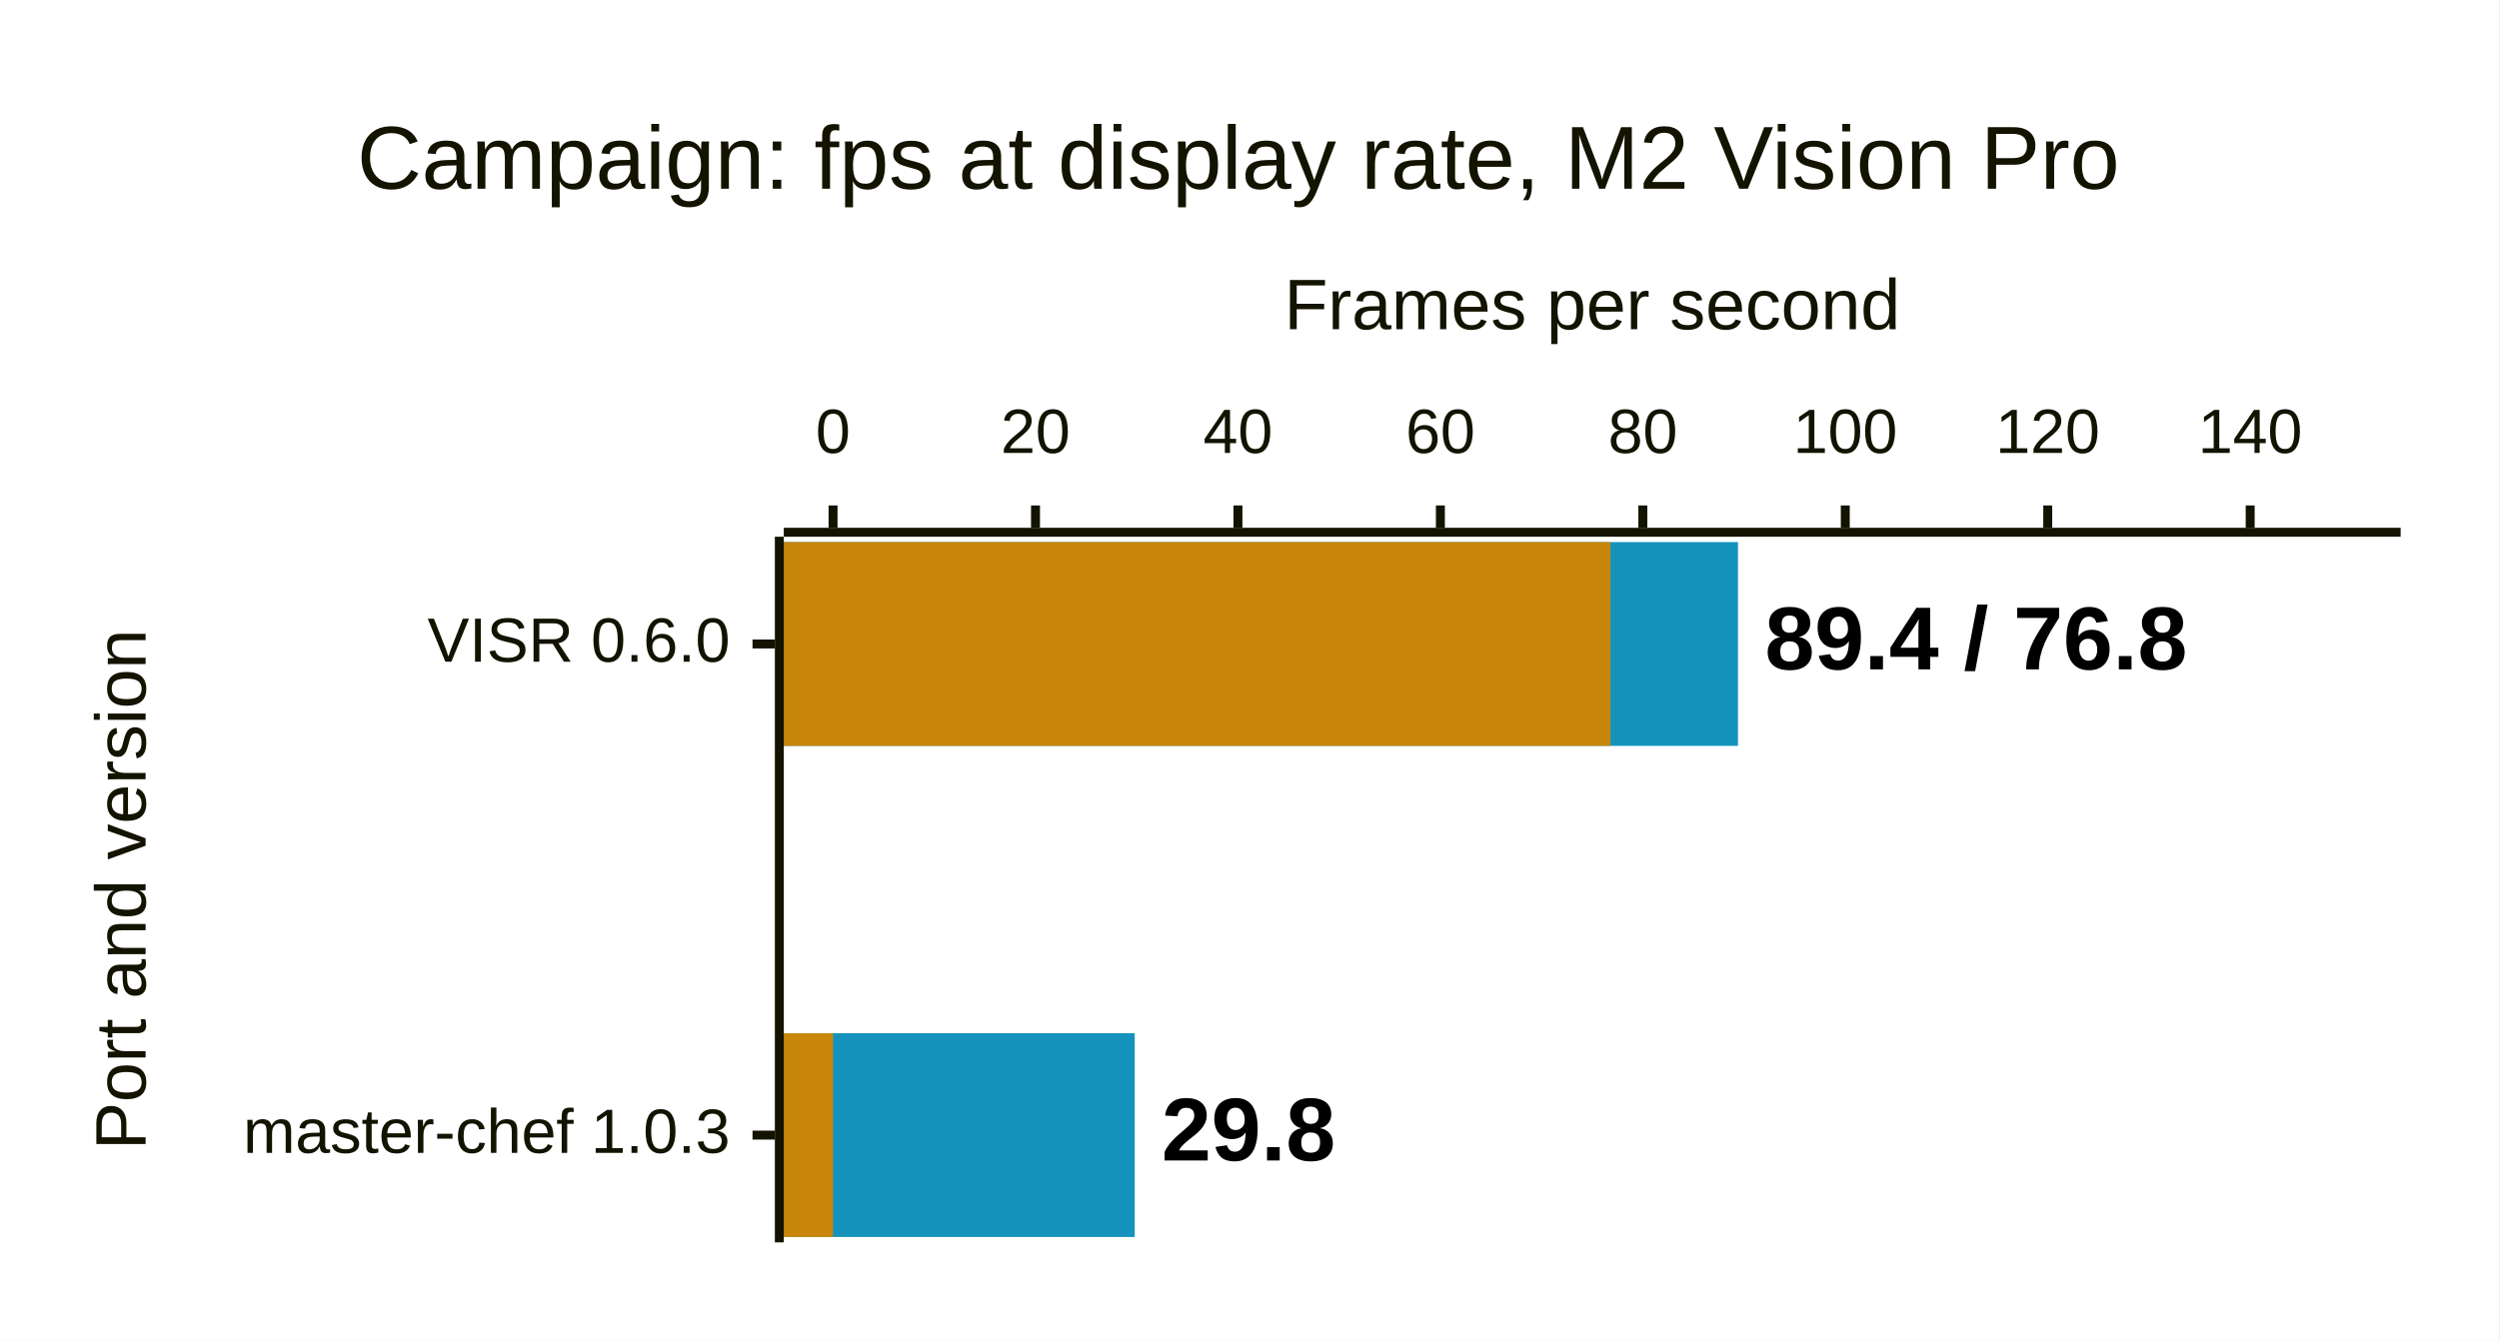
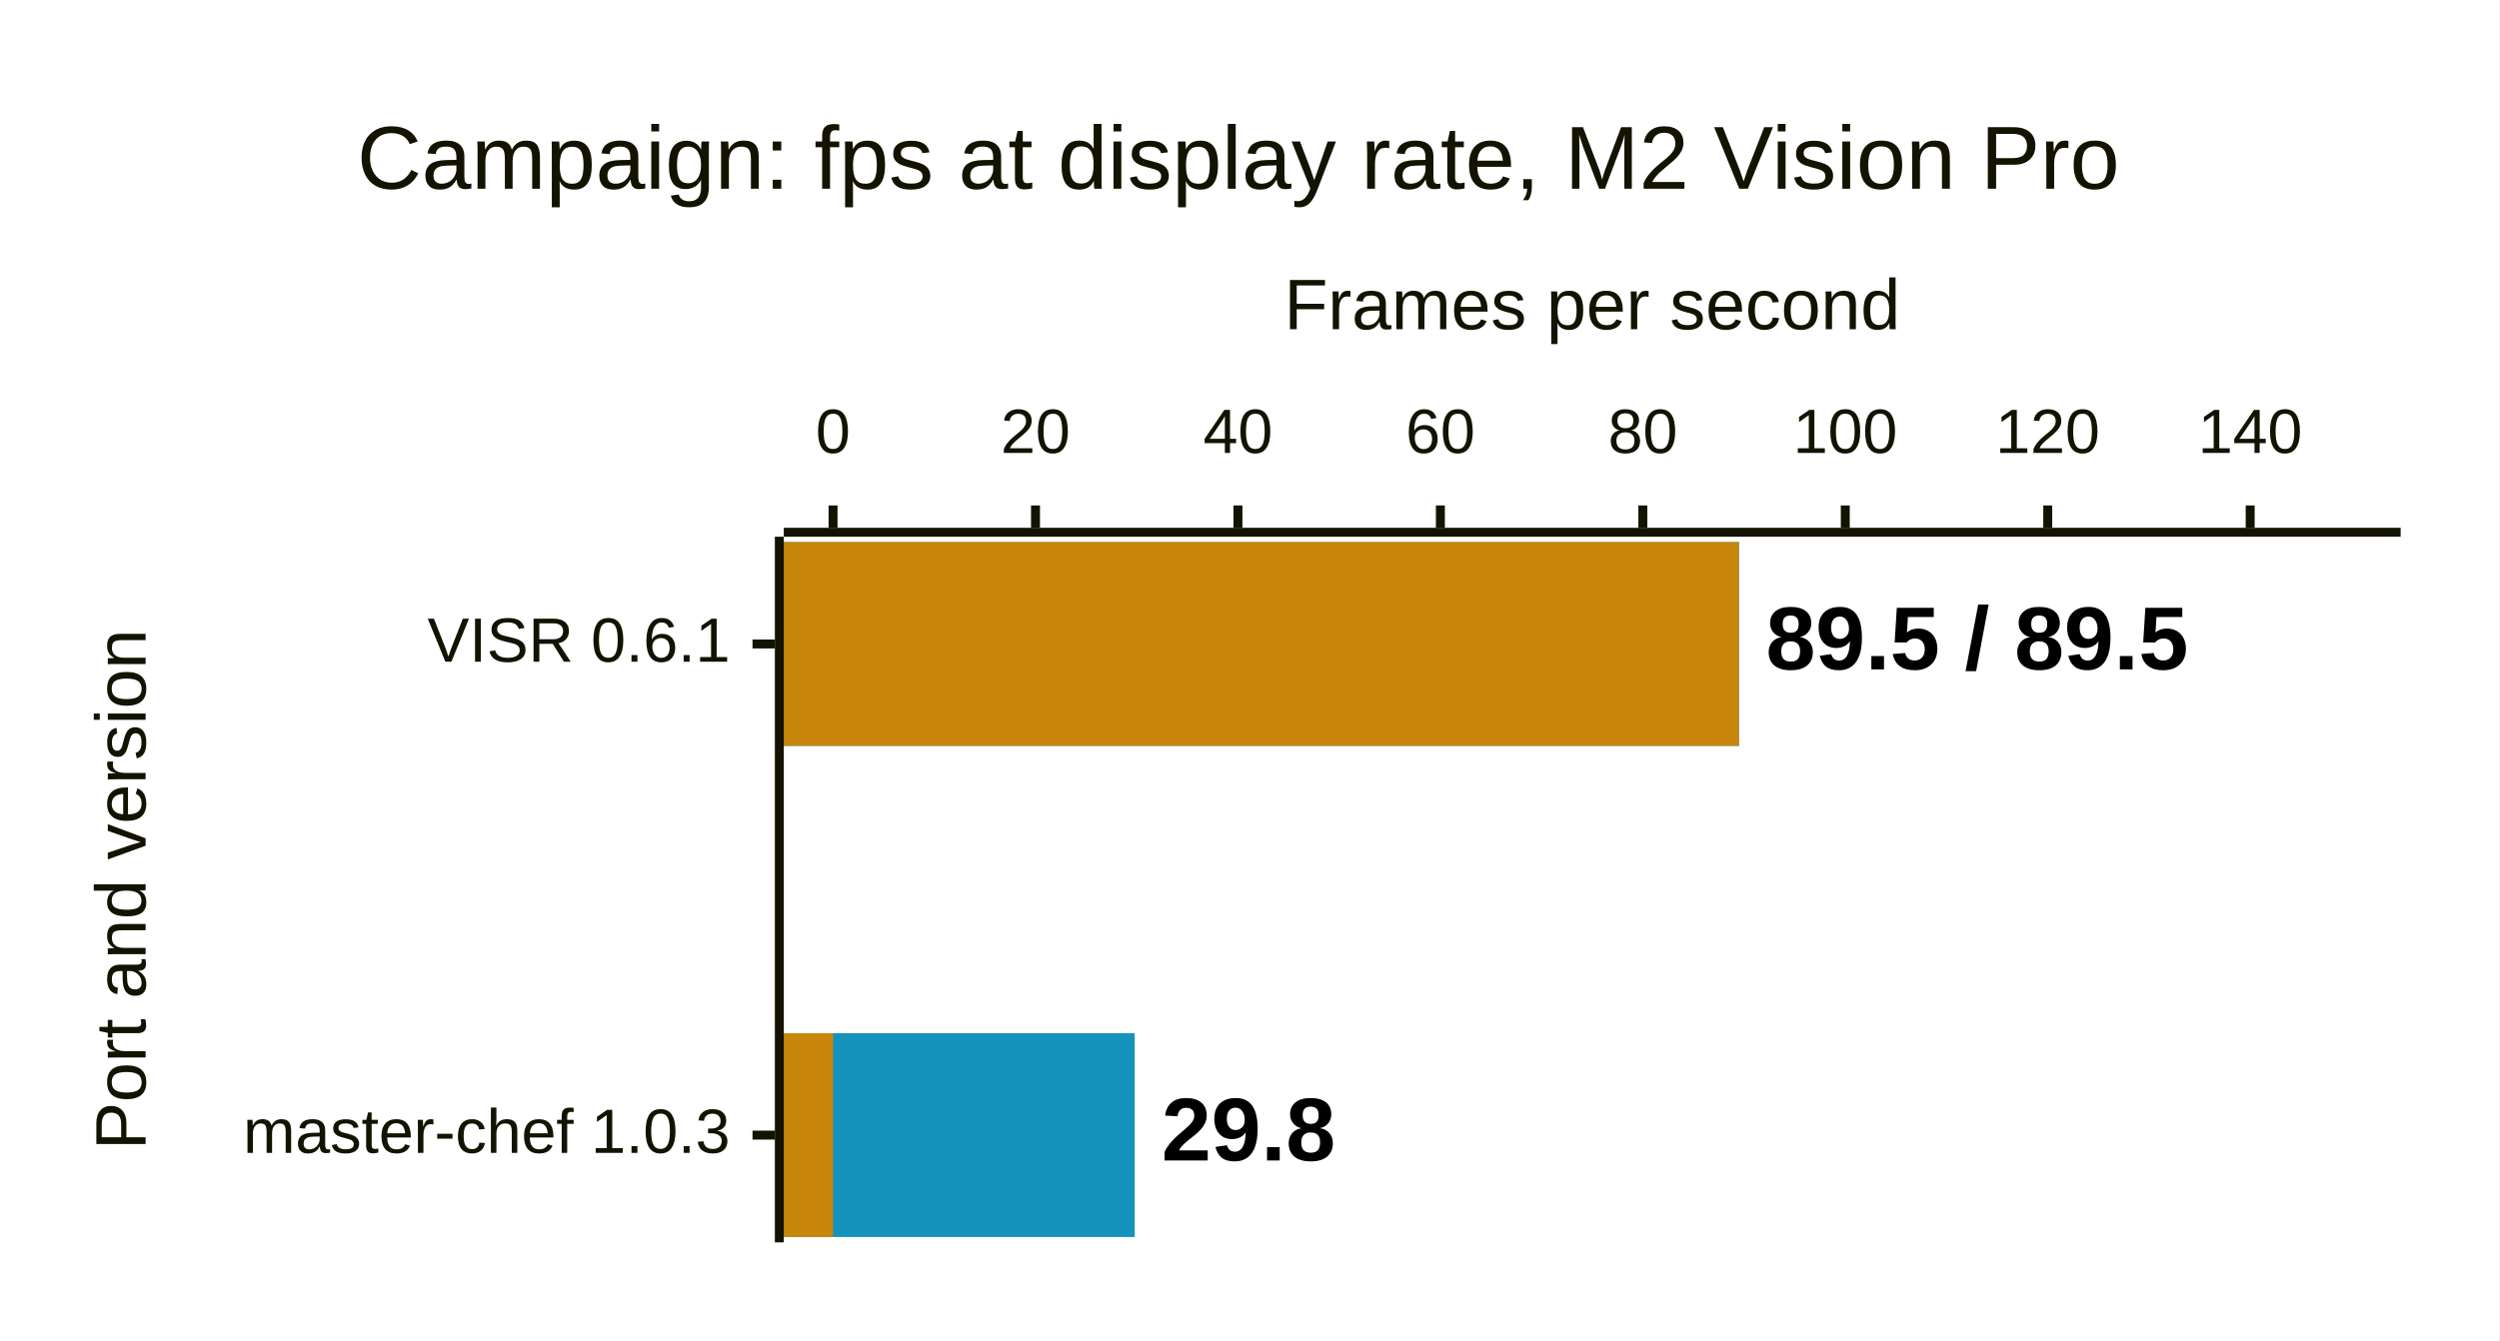
<svg xmlns="http://www.w3.org/2000/svg" id="static" width="100%" style="max-width: 559px;" viewBox="-17 -15 559 300" role="graphics-document document" aria-roledescription="xychart">
  <style>#static{font-family:"trebuchet ms",verdana,arial,sans-serif;font-size:16px;fill:#333;}@keyframes edge-animation-frame{from{stroke-dashoffset:0;}}@keyframes dash{to{stroke-dashoffset:0;}}#static .edge-animation-slow{stroke-dasharray:9,5!important;stroke-dashoffset:900;animation:dash 50s linear infinite;stroke-linecap:round;}#static .edge-animation-fast{stroke-dasharray:9,5!important;stroke-dashoffset:900;animation:dash 20s linear infinite;stroke-linecap:round;}#static .error-icon{fill:#552222;}#static .error-text{fill:#552222;stroke:#552222;}#static .edge-thickness-normal{stroke-width:1px;}#static .edge-thickness-thick{stroke-width:3.5px;}#static .edge-pattern-solid{stroke-dasharray:0;}#static .edge-thickness-invisible{stroke-width:0;fill:none;}#static .edge-pattern-dashed{stroke-dasharray:3;}#static .edge-pattern-dotted{stroke-dasharray:2;}#static .marker{fill:#333333;stroke:#333333;}#static .marker.cross{stroke:#333333;}#static svg{font-family:"trebuchet ms",verdana,arial,sans-serif;font-size:16px;}#static p{margin:0;}#static :root{--mermaid-font-family:"trebuchet ms",verdana,arial,sans-serif;}</style>
  <g />
  <g class="main">
    <rect width="559" height="300" class="background" fill="white" x="-17" y="-15" />
    <g class="chart-title">
      <text x="0" y="0" fill="#131300" font-size="20" dominant-baseline="middle" text-anchor="middle" transform="translate(260, 21.55078) rotate(0)">Campaign: fps at display rate, M2 Vision Pro</text>
    </g>
    <g class="plot">
      <g class="bar-plot-0">
-         <rect x="158.328" y="106.302" width="213.441" height="45.6" fill="#1593bd" stroke="#1593bd" stroke-width="0" />
+         <rect x="158.328" y="106.302" width="213.668" height="45.6" fill="#1593bd" stroke="#1593bd" stroke-width="0" />
        <rect x="158.328" y="216.2" width="78.491" height="45.6" fill="#1593bd" stroke="#1593bd" stroke-width="0" />
      </g>
      <g class="bar-plot-1">
-         <rect x="158.328" y="106.302" width="184.912" height="45.6" fill="#c8870a" stroke="#c8870a" stroke-width="0" />
+         <rect x="158.328" y="106.302" width="213.668" height="45.6" fill="#c8870a" stroke="#c8870a" stroke-width="0" />
        <rect x="158.328" y="216.2" width="11.016" height="45.6" fill="#c8870a" stroke="#c8870a" stroke-width="0" />
      </g>
-       <text x="377.77" y="129.102" dominant-baseline="middle" fill="currentColor" font-size="20" font-weight="600" class="bar-value">89.4 / 76.8</text>
+       <text x="377.996" y="129.102" dominant-baseline="middle" fill="currentColor" font-size="20" font-weight="600" class="bar-value">89.5 / 89.5</text>
      <text x="242.819" y="239" dominant-baseline="middle" fill="currentColor" font-size="20" font-weight="600" class="bar-value">29.8</text>
    </g>
    <g class="left-axis">
      <g class="axisl-line">
        <path d="M 157.328,105.102 L 157.328,263" fill="none" stroke="#131300" stroke-width="2" />
      </g>
      <g class="label">
-         <text x="0" y="0" fill="#131300" font-size="14" dominant-baseline="middle" text-anchor="end" transform="translate(146.3281, 129.1016) rotate(0)">VISR 0.6.0</text>
+         <text x="0" y="0" fill="#131300" font-size="14" dominant-baseline="middle" text-anchor="end" transform="translate(146.3281, 129.1016) rotate(0)">VISR 0.6.1</text>
        <text x="0" y="0" fill="#131300" font-size="14" dominant-baseline="middle" text-anchor="end" transform="translate(146.3281, 239) rotate(0)">master-chef 1.0.3</text>
      </g>
      <g class="ticks">
        <path d="M 156.328,129.102 L 151.328,129.102" fill="none" stroke="#131300" stroke-width="2" />
        <path d="M 156.328,239 L 151.328,239" fill="none" stroke="#131300" stroke-width="2" />
      </g>
      <g class="title">
        <text x="0" y="0" fill="#131300" font-size="16" dominant-baseline="text-before-edge" text-anchor="middle" transform="translate(5, 184.0508) rotate(270)">Port and version</text>
      </g>
    </g>
    <g class="top-axis">
      <g class="axis-line">
        <path d="M 158.328,104.102 L 520,104.102" fill="none" stroke="#131300" stroke-width="2" />
      </g>
      <g class="label">
        <text x="0" y="0" fill="#131300" font-size="14" dominant-baseline="text-before-edge" text-anchor="middle" transform="translate(169.3438, 77.10156) rotate(0)">0</text>
        <text x="0" y="0" fill="#131300" font-size="14" dominant-baseline="text-before-edge" text-anchor="middle" transform="translate(214.6292, 77.10156) rotate(0)">20</text>
        <text x="0" y="0" fill="#131300" font-size="14" dominant-baseline="text-before-edge" text-anchor="middle" transform="translate(259.9146, 77.10156) rotate(0)">40</text>
        <text x="0" y="0" fill="#131300" font-size="14" dominant-baseline="text-before-edge" text-anchor="middle" transform="translate(305.2, 77.10156) rotate(0)">60</text>
        <text x="0" y="0" fill="#131300" font-size="14" dominant-baseline="text-before-edge" text-anchor="middle" transform="translate(350.4854, 77.10156) rotate(0)">80</text>
        <text x="0" y="0" fill="#131300" font-size="14" dominant-baseline="text-before-edge" text-anchor="middle" transform="translate(395.7708, 77.10156) rotate(0)">100</text>
        <text x="0" y="0" fill="#131300" font-size="14" dominant-baseline="text-before-edge" text-anchor="middle" transform="translate(441.0563, 77.10156) rotate(0)">120</text>
        <text x="0" y="0" fill="#131300" font-size="14" dominant-baseline="text-before-edge" text-anchor="middle" transform="translate(486.3417, 77.10156) rotate(0)">140</text>
      </g>
      <g class="ticks">
        <path d="M 169.344,103.102 L 169.344,98.102" fill="none" stroke="#131300" stroke-width="2" />
        <path d="M 214.629,103.102 L 214.629,98.102" fill="none" stroke="#131300" stroke-width="2" />
        <path d="M 259.915,103.102 L 259.915,98.102" fill="none" stroke="#131300" stroke-width="2" />
        <path d="M 305.2,103.102 L 305.2,98.102" fill="none" stroke="#131300" stroke-width="2" />
        <path d="M 350.485,103.102 L 350.485,98.102" fill="none" stroke="#131300" stroke-width="2" />
        <path d="M 395.771,103.102 L 395.771,98.102" fill="none" stroke="#131300" stroke-width="2" />
        <path d="M 441.056,103.102 L 441.056,98.102" fill="none" stroke="#131300" stroke-width="2" />
        <path d="M 486.342,103.102 L 486.342,98.102" fill="none" stroke="#131300" stroke-width="2" />
      </g>
      <g class="title">
        <text x="0" y="0" fill="#131300" font-size="16" dominant-baseline="text-before-edge" text-anchor="middle" transform="translate(339.1641, 48.10156) rotate(0)">Frames per second</text>
      </g>
    </g>
  </g>
  <g class="mermaid-tmp-group" />
</svg>
